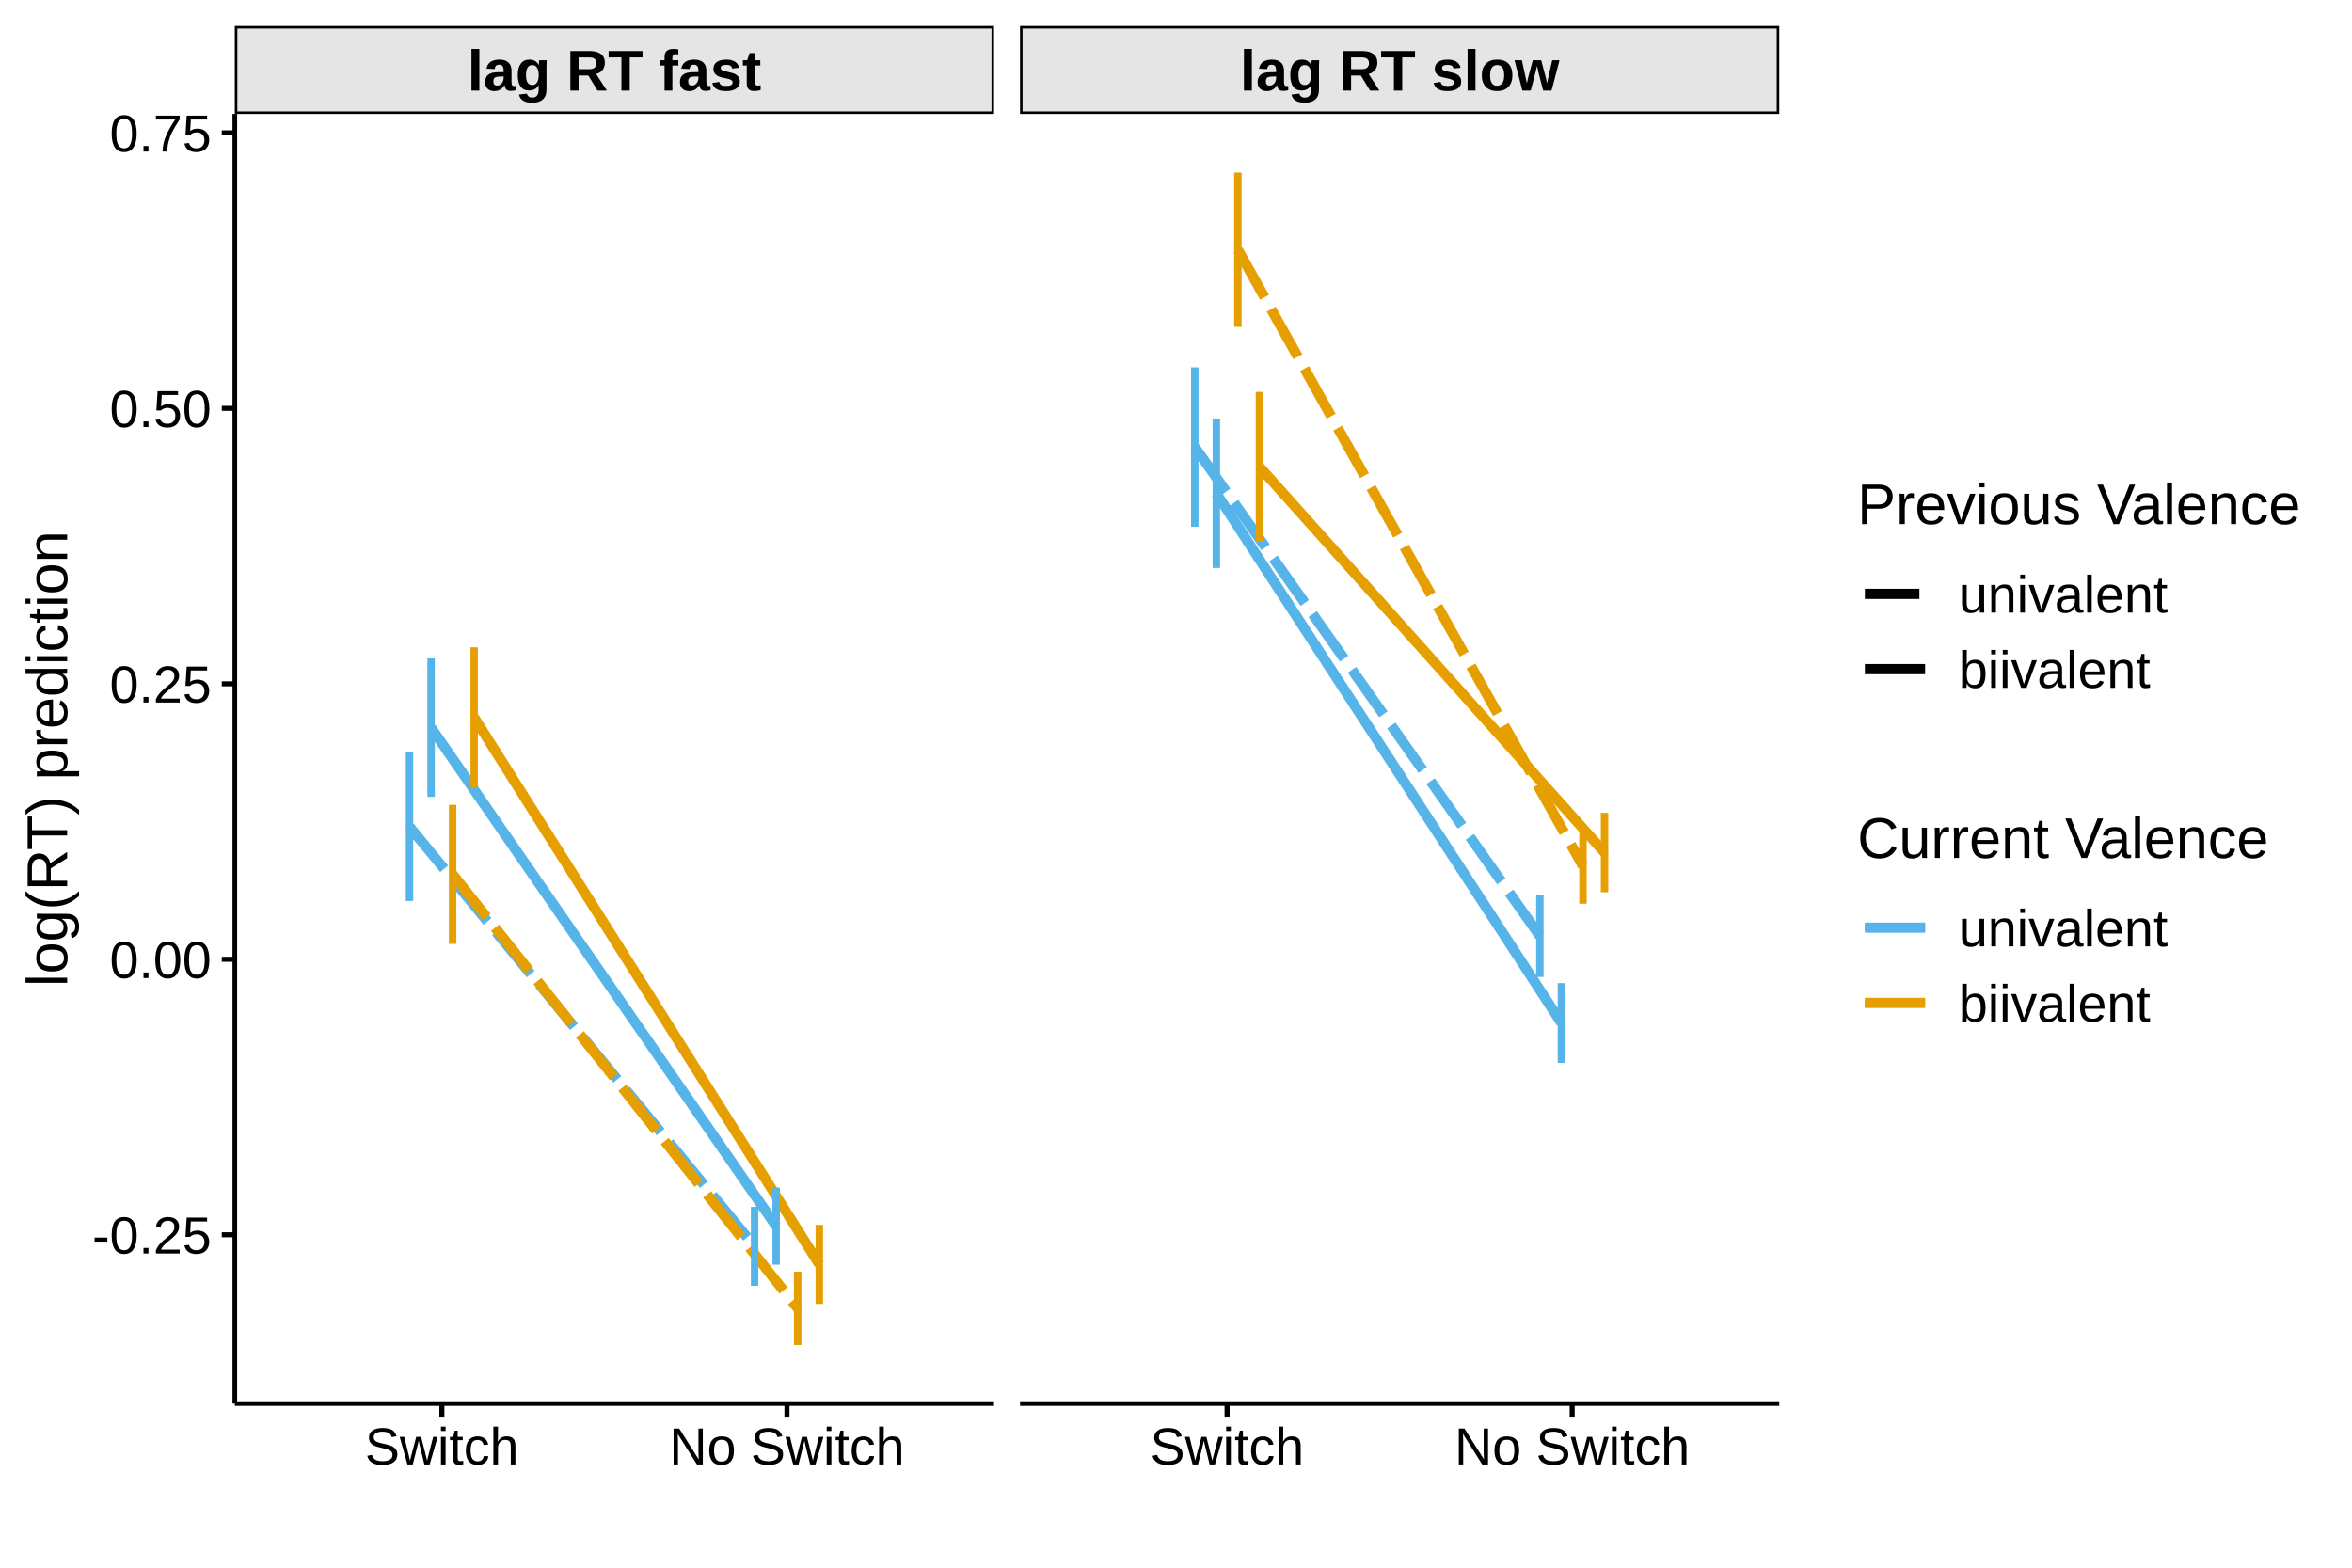
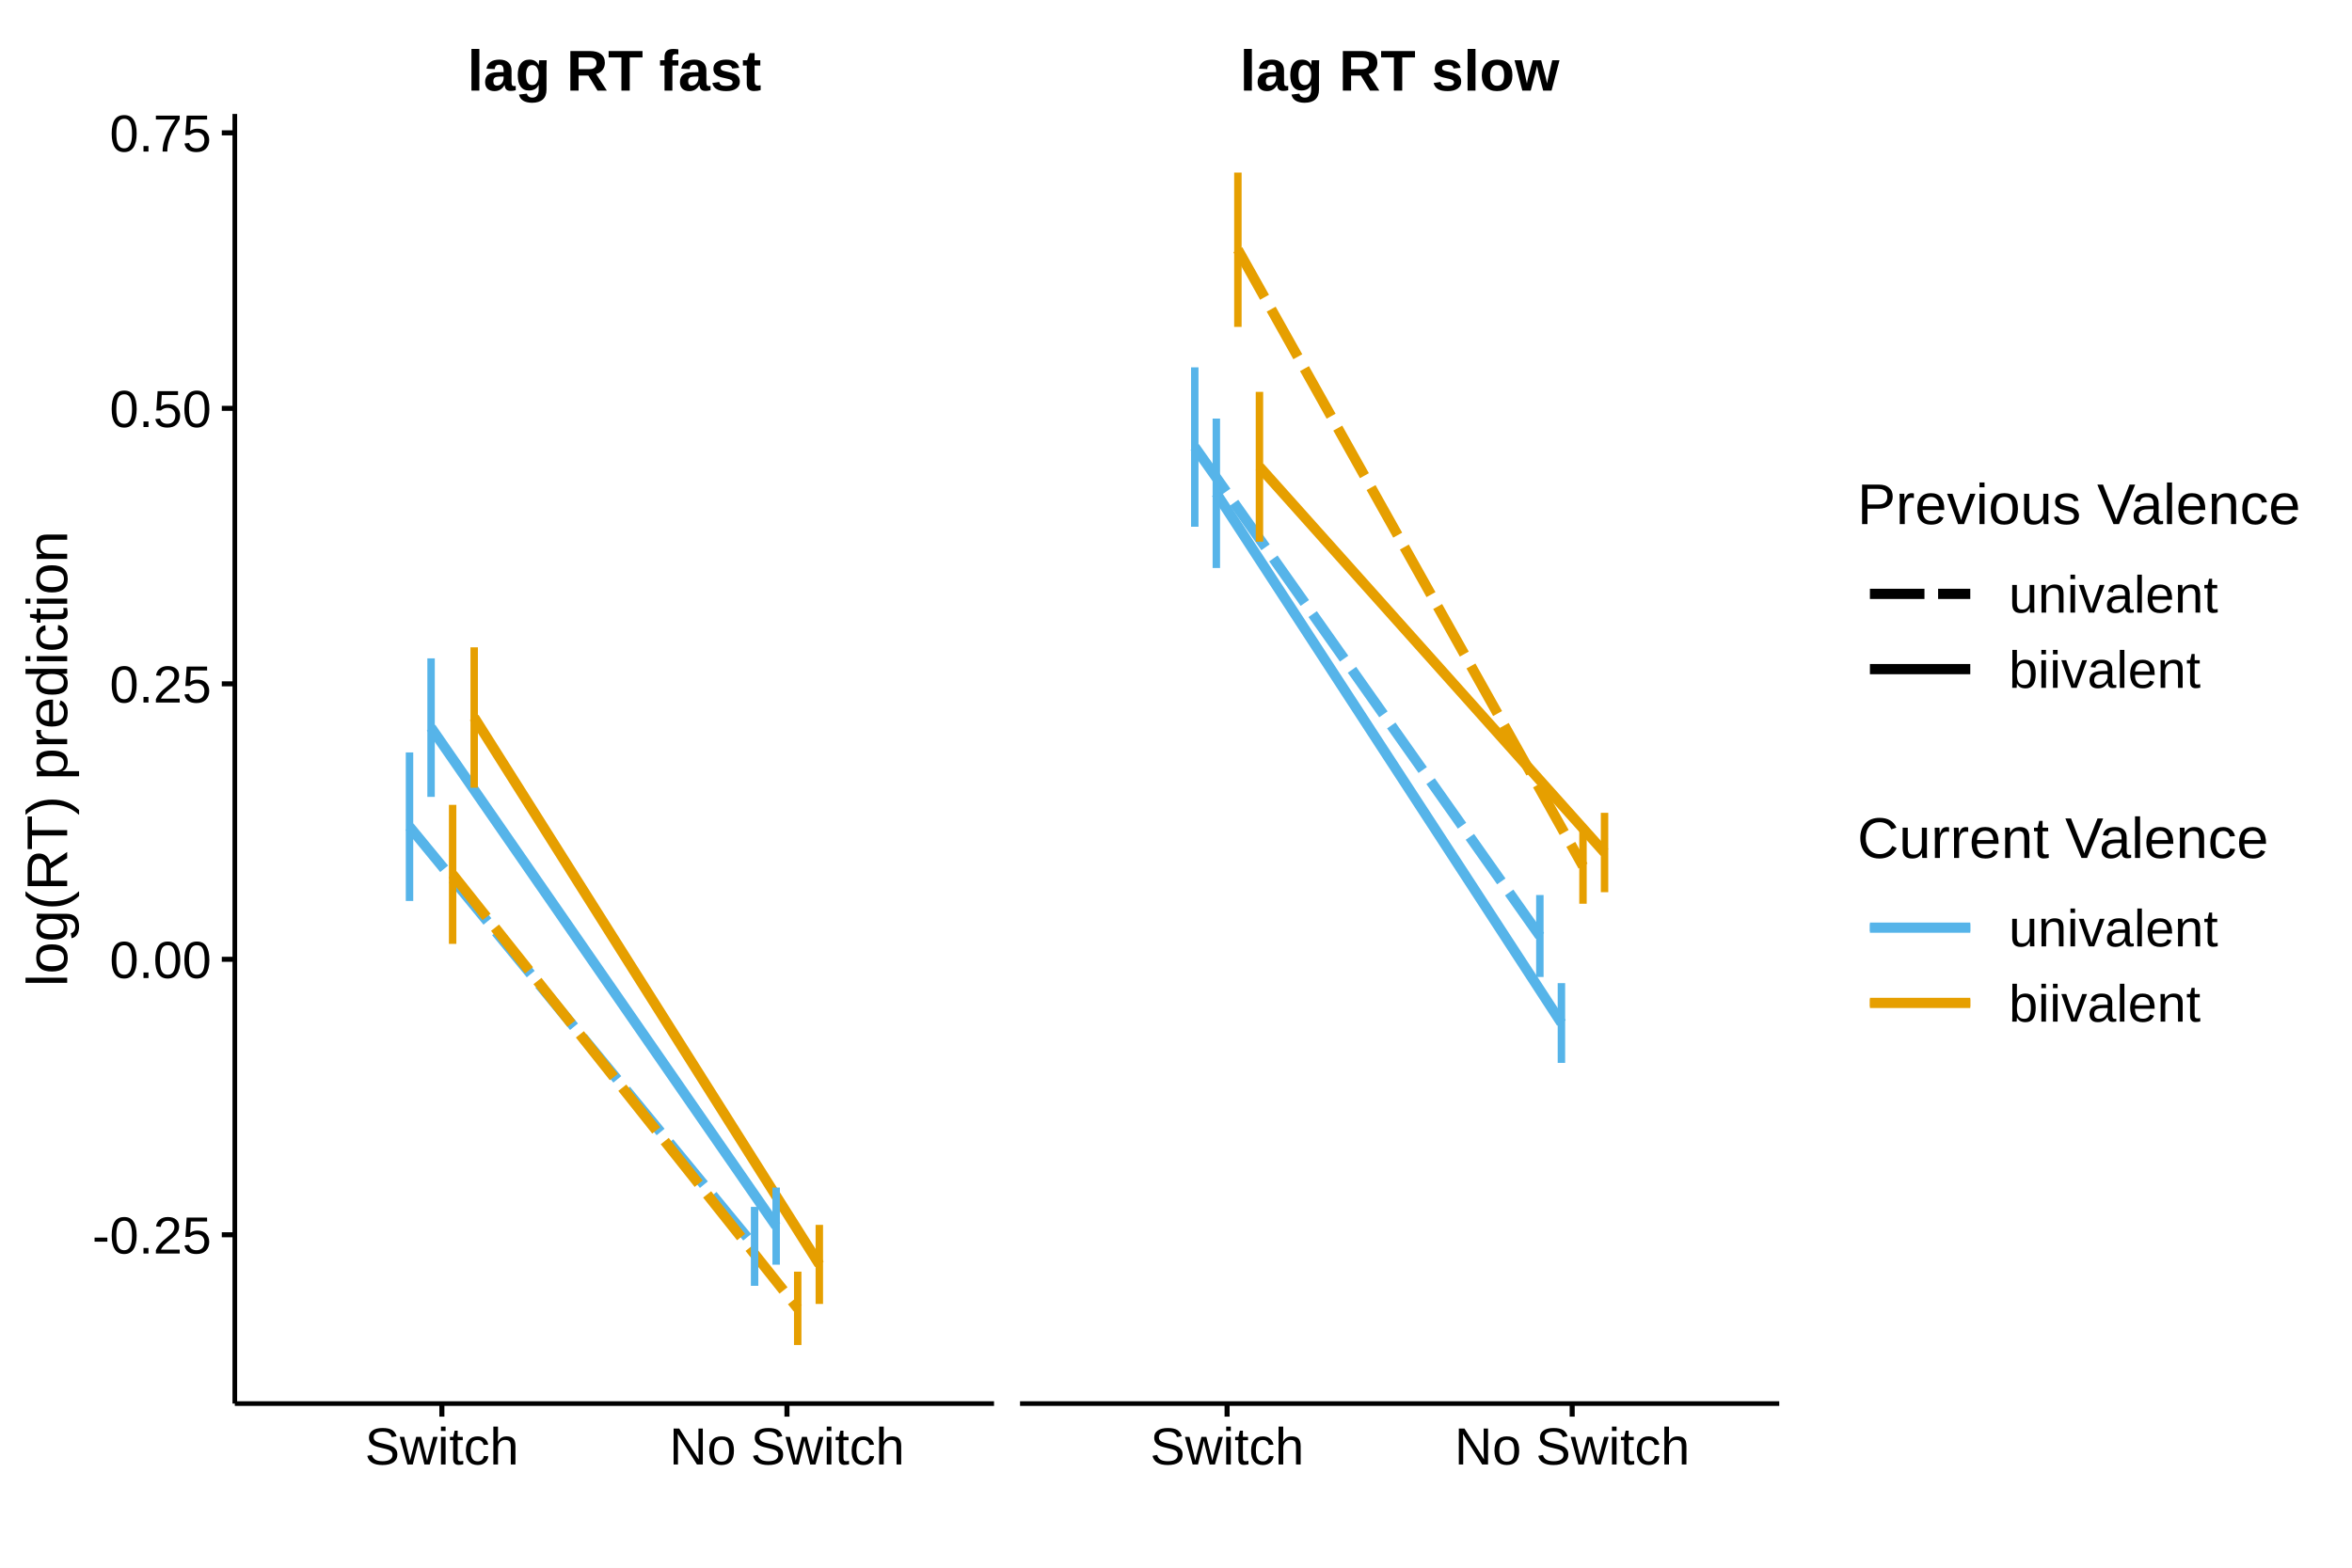
<svg xmlns="http://www.w3.org/2000/svg" width="540.00pt" height="360.00pt" viewBox="0 0 540.00 360.00">
  <g class="svglite">
    <defs>
      <style type="text/css">
    .svglite line, .svglite polyline, .svglite polygon, .svglite path, .svglite rect, .svglite circle {
      fill: none;
      stroke: #000000;
      stroke-linecap: round;
      stroke-linejoin: round;
      stroke-miterlimit: 10.00;
    }
    .svglite text {
      white-space: pre;
    }
    .svglite g.glyphgroup path {
      fill: inherit;
      stroke: none;
    }
  </style>
    </defs>
    <rect width="100%" height="100%" style="stroke: none; fill: #FFFFFF;" />
    <defs>
      <clipPath id="cpMC4wMHw1NDAuMDB8MC4wMHwzNjAuMDA=">
        <rect x="0.00" y="0.00" width="540.00" height="360.00" />
      </clipPath>
    </defs>
    <g clip-path="url(#cpMC4wMHw1NDAuMDB8MC4wMHwzNjAuMDA=)">
      <rect x="0" y="0.00" width="540.00" height="360.00" style="stroke-width: 1.16; stroke: #FFFFFF; fill: #FFFFFF;" />
    </g>
    <defs>
      <clipPath id="cpNTMuOTF8MjI4LjIyfDI2LjE3fDMyMi4zMg==">
        <rect x="53.91" y="26.17" width="174.31" height="296.15" />
      </clipPath>
    </defs>
    <g clip-path="url(#cpNTMuOTF8MjI4LjIyfDI2LjE3fDMyMi4zMg==)">
      <rect x="53.91" y="26.17" width="174.31" height="296.15" style="stroke-width: 1.16; stroke: none; fill: #FFFFFF;" />
      <polyline points="94.02,189.84 173.25,286.20 " style="stroke-width: 2.35; stroke: #56B4E9; stroke-dasharray: 12.52,3.13; stroke-linecap: butt;" />
      <polyline points="98.97,167.09 178.20,281.56 " style="stroke-width: 2.35; stroke: #56B4E9; stroke-linecap: butt;" />
      <polyline points="103.92,200.78 183.15,300.44 " style="stroke-width: 2.35; stroke: #E69F00; stroke-dasharray: 12.52,3.13; stroke-linecap: butt;" />
      <polyline points="108.87,164.77 188.11,290.35 " style="stroke-width: 2.35; stroke: #E69F00; stroke-linecap: butt;" />
      <polyline points="173.25,277.14 173.25,277.14 " style="stroke-width: 1.71; stroke: #56B4E9; stroke-linecap: butt;" />
      <polyline points="173.25,277.14 173.25,295.27 " style="stroke-width: 1.71; stroke: #56B4E9; stroke-linecap: butt;" />
      <polyline points="173.25,295.27 173.25,295.27 " style="stroke-width: 1.71; stroke: #56B4E9; stroke-linecap: butt;" />
      <polyline points="183.15,292.02 183.15,292.02 " style="stroke-width: 1.71; stroke: #E69F00; stroke-linecap: butt;" />
      <polyline points="183.15,292.02 183.15,308.86 " style="stroke-width: 1.71; stroke: #E69F00; stroke-linecap: butt;" />
      <polyline points="183.15,308.86 183.15,308.86 " style="stroke-width: 1.71; stroke: #E69F00; stroke-linecap: butt;" />
      <polyline points="178.20,272.70 178.20,272.70 " style="stroke-width: 1.71; stroke: #56B4E9; stroke-linecap: butt;" />
      <polyline points="178.20,272.70 178.20,290.42 " style="stroke-width: 1.71; stroke: #56B4E9; stroke-linecap: butt;" />
      <polyline points="178.20,290.42 178.20,290.42 " style="stroke-width: 1.71; stroke: #56B4E9; stroke-linecap: butt;" />
      <polyline points="188.11,281.27 188.11,281.27 " style="stroke-width: 1.71; stroke: #E69F00; stroke-linecap: butt;" />
      <polyline points="188.11,281.27 188.11,299.44 " style="stroke-width: 1.71; stroke: #E69F00; stroke-linecap: butt;" />
      <polyline points="188.11,299.44 188.11,299.44 " style="stroke-width: 1.71; stroke: #E69F00; stroke-linecap: butt;" />
      <polyline points="94.02,172.79 94.02,172.79 " style="stroke-width: 1.71; stroke: #56B4E9; stroke-linecap: butt;" />
      <polyline points="94.02,172.79 94.02,206.90 " style="stroke-width: 1.71; stroke: #56B4E9; stroke-linecap: butt;" />
      <polyline points="94.02,206.90 94.02,206.90 " style="stroke-width: 1.71; stroke: #56B4E9; stroke-linecap: butt;" />
      <polyline points="103.92,184.82 103.92,184.82 " style="stroke-width: 1.71; stroke: #E69F00; stroke-linecap: butt;" />
      <polyline points="103.92,184.82 103.92,216.75 " style="stroke-width: 1.71; stroke: #E69F00; stroke-linecap: butt;" />
      <polyline points="103.92,216.75 103.92,216.75 " style="stroke-width: 1.71; stroke: #E69F00; stroke-linecap: butt;" />
      <polyline points="98.97,151.19 98.97,151.19 " style="stroke-width: 1.71; stroke: #56B4E9; stroke-linecap: butt;" />
      <polyline points="98.97,151.19 98.97,182.99 " style="stroke-width: 1.71; stroke: #56B4E9; stroke-linecap: butt;" />
      <polyline points="98.97,182.99 98.97,182.99 " style="stroke-width: 1.71; stroke: #56B4E9; stroke-linecap: butt;" />
      <polyline points="108.87,148.65 108.87,148.65 " style="stroke-width: 1.71; stroke: #E69F00; stroke-linecap: butt;" />
      <polyline points="108.87,148.65 108.87,180.89 " style="stroke-width: 1.71; stroke: #E69F00; stroke-linecap: butt;" />
      <polyline points="108.87,180.89 108.87,180.89 " style="stroke-width: 1.71; stroke: #E69F00; stroke-linecap: butt;" />
    </g>
    <g clip-path="url(#cpMC4wMHw1NDAuMDB8MC4wMHwzNjAuMDA=)">
</g>
    <defs>
      <clipPath id="cpMjM0LjE5fDQwOC41MHwyNi4xN3wzMjIuMzI=">
        <rect x="234.19" y="26.17" width="174.31" height="296.15" />
      </clipPath>
    </defs>
    <g clip-path="url(#cpMjM0LjE5fDQwOC41MHwyNi4xN3wzMjIuMzI=)">
      <rect x="234.19" y="26.17" width="174.31" height="296.15" style="stroke-width: 1.16; stroke: none; fill: #FFFFFF;" />
      <polyline points="274.31,102.66 353.54,214.94 " style="stroke-width: 2.35; stroke: #56B4E9; stroke-dasharray: 12.52,3.13; stroke-linecap: butt;" />
      <polyline points="279.26,113.28 358.49,234.92 " style="stroke-width: 2.35; stroke: #56B4E9; stroke-linecap: butt;" />
      <polyline points="284.21,57.34 363.44,198.89 " style="stroke-width: 2.35; stroke: #E69F00; stroke-dasharray: 12.52,3.13; stroke-linecap: butt;" />
      <polyline points="289.16,107.19 368.39,195.77 " style="stroke-width: 2.35; stroke: #E69F00; stroke-linecap: butt;" />
      <polyline points="353.54,205.53 353.54,205.53 " style="stroke-width: 1.71; stroke: #56B4E9; stroke-linecap: butt;" />
      <polyline points="353.54,205.53 353.54,224.35 " style="stroke-width: 1.71; stroke: #56B4E9; stroke-linecap: butt;" />
      <polyline points="353.54,224.35 353.54,224.35 " style="stroke-width: 1.71; stroke: #56B4E9; stroke-linecap: butt;" />
      <polyline points="363.44,190.25 363.44,190.25 " style="stroke-width: 1.71; stroke: #E69F00; stroke-linecap: butt;" />
      <polyline points="363.44,190.25 363.44,207.53 " style="stroke-width: 1.71; stroke: #E69F00; stroke-linecap: butt;" />
      <polyline points="363.44,207.53 363.44,207.53 " style="stroke-width: 1.71; stroke: #E69F00; stroke-linecap: butt;" />
      <polyline points="358.49,225.76 358.49,225.76 " style="stroke-width: 1.71; stroke: #56B4E9; stroke-linecap: butt;" />
      <polyline points="358.49,225.76 358.49,244.08 " style="stroke-width: 1.71; stroke: #56B4E9; stroke-linecap: butt;" />
      <polyline points="358.49,244.08 358.49,244.08 " style="stroke-width: 1.71; stroke: #56B4E9; stroke-linecap: butt;" />
      <polyline points="368.39,186.65 368.39,186.65 " style="stroke-width: 1.71; stroke: #E69F00; stroke-linecap: butt;" />
      <polyline points="368.39,186.65 368.39,204.88 " style="stroke-width: 1.71; stroke: #E69F00; stroke-linecap: butt;" />
      <polyline points="368.39,204.88 368.39,204.88 " style="stroke-width: 1.71; stroke: #E69F00; stroke-linecap: butt;" />
      <polyline points="274.31,84.36 274.31,84.36 " style="stroke-width: 1.71; stroke: #56B4E9; stroke-linecap: butt;" />
      <polyline points="274.31,84.36 274.31,120.96 " style="stroke-width: 1.71; stroke: #56B4E9; stroke-linecap: butt;" />
      <polyline points="274.31,120.96 274.31,120.96 " style="stroke-width: 1.71; stroke: #56B4E9; stroke-linecap: butt;" />
      <polyline points="284.21,39.63 284.21,39.63 " style="stroke-width: 1.71; stroke: #E69F00; stroke-linecap: butt;" />
      <polyline points="284.21,39.63 284.21,75.06 " style="stroke-width: 1.71; stroke: #E69F00; stroke-linecap: butt;" />
      <polyline points="284.21,75.06 284.21,75.06 " style="stroke-width: 1.71; stroke: #E69F00; stroke-linecap: butt;" />
      <polyline points="279.26,96.12 279.26,96.12 " style="stroke-width: 1.71; stroke: #56B4E9; stroke-linecap: butt;" />
      <polyline points="279.26,96.12 279.26,130.43 " style="stroke-width: 1.71; stroke: #56B4E9; stroke-linecap: butt;" />
      <polyline points="279.26,130.43 279.26,130.43 " style="stroke-width: 1.71; stroke: #56B4E9; stroke-linecap: butt;" />
      <polyline points="289.16,89.99 289.16,89.99 " style="stroke-width: 1.71; stroke: #E69F00; stroke-linecap: butt;" />
      <polyline points="289.16,89.99 289.16,124.39 " style="stroke-width: 1.71; stroke: #E69F00; stroke-linecap: butt;" />
      <polyline points="289.16,124.39 289.16,124.39 " style="stroke-width: 1.71; stroke: #E69F00; stroke-linecap: butt;" />
    </g>
    <g clip-path="url(#cpMC4wMHw1NDAuMDB8MC4wMHwzNjAuMDA=)">
</g>
    <defs>
      <clipPath id="cpNTMuOTF8MjI4LjIyfDUuOTh8MjYuMTc=">
        <rect x="53.91" y="5.98" width="174.31" height="20.19" />
      </clipPath>
    </defs>
    <g clip-path="url(#cpNTMuOTF8MjI4LjIyfDUuOTh8MjYuMTc=)">
-       <rect x="53.91" y="5.98" width="174.31" height="20.19" style="stroke-width: 1.16; fill: #E5E5E5;" />
+       <rect x="53.91" y="5.98" width="174.31" height="20.19" style="stroke-width: 1.16; stroke: #FFFFFF; fill: #FFFFFF;" />
      <text x="141.06" y="20.80" text-anchor="middle" style="font-size: 13.20px; font-weight: bold; font-family: &quot;Arial&quot;;" textLength="67.39px" lengthAdjust="spacingAndGlyphs">lag RT fast</text>
    </g>
    <g clip-path="url(#cpMC4wMHw1NDAuMDB8MC4wMHwzNjAuMDA=)">
</g>
    <defs>
      <clipPath id="cpMjM0LjE5fDQwOC41MHw1Ljk4fDI2LjE3">
        <rect x="234.19" y="5.98" width="174.31" height="20.19" />
      </clipPath>
    </defs>
    <g clip-path="url(#cpMjM0LjE5fDQwOC41MHw1Ljk4fDI2LjE3)">
-       <rect x="234.19" y="5.98" width="174.31" height="20.19" style="stroke-width: 1.16; fill: #E5E5E5;" />
+       <rect x="234.19" y="5.98" width="174.31" height="20.19" style="stroke-width: 1.16; stroke: #FFFFFF; fill: #FFFFFF;" />
      <text x="321.35" y="20.80" text-anchor="middle" style="font-size: 13.20px; font-weight: bold; font-family: &quot;Arial&quot;;" textLength="73.25px" lengthAdjust="spacingAndGlyphs">lag RT slow</text>
    </g>
    <g clip-path="url(#cpMC4wMHw1NDAuMDB8MC4wMHwzNjAuMDA=)">
      <polyline points="53.91,322.32 228.22,322.32 " style="stroke-width: 1.07; stroke-linecap: butt;" />
      <polyline points="101.45,325.31 101.45,322.32 " style="stroke-width: 1.16; stroke-linecap: butt;" />
      <polyline points="180.68,325.31 180.68,322.32 " style="stroke-width: 1.16; stroke-linecap: butt;" />
      <text x="101.45" y="336.30" text-anchor="middle" style="font-size: 12.00px; font-family: &quot;Arial&quot;;" textLength="35.34px" lengthAdjust="spacingAndGlyphs">Switch</text>
      <text x="180.68" y="336.30" text-anchor="middle" style="font-size: 12.00px; font-family: &quot;Arial&quot;;" textLength="54.02px" lengthAdjust="spacingAndGlyphs">No Switch</text>
      <polyline points="234.19,322.32 408.50,322.32 " style="stroke-width: 1.07; stroke-linecap: butt;" />
      <polyline points="281.73,325.31 281.73,322.32 " style="stroke-width: 1.16; stroke-linecap: butt;" />
      <polyline points="360.96,325.31 360.96,322.32 " style="stroke-width: 1.16; stroke-linecap: butt;" />
      <text x="281.73" y="336.30" text-anchor="middle" style="font-size: 12.00px; font-family: &quot;Arial&quot;;" textLength="35.34px" lengthAdjust="spacingAndGlyphs">Switch</text>
      <text x="360.96" y="336.30" text-anchor="middle" style="font-size: 12.00px; font-family: &quot;Arial&quot;;" textLength="54.02px" lengthAdjust="spacingAndGlyphs">No Switch</text>
      <polyline points="53.91,322.32 53.91,26.17 " style="stroke-width: 1.07; stroke-linecap: butt;" />
      <text x="48.53" y="287.85" text-anchor="end" style="font-size: 12.00px; font-family: &quot;Arial&quot;;" textLength="27.34px" lengthAdjust="spacingAndGlyphs">-0.25</text>
      <text x="48.53" y="224.59" text-anchor="end" style="font-size: 12.00px; font-family: &quot;Arial&quot;;" textLength="23.34px" lengthAdjust="spacingAndGlyphs">0.00</text>
      <text x="48.53" y="161.33" text-anchor="end" style="font-size: 12.00px; font-family: &quot;Arial&quot;;" textLength="23.34px" lengthAdjust="spacingAndGlyphs">0.25</text>
      <text x="48.53" y="98.07" text-anchor="end" style="font-size: 12.00px; font-family: &quot;Arial&quot;;" textLength="23.34px" lengthAdjust="spacingAndGlyphs">0.50</text>
      <text x="48.53" y="34.81" text-anchor="end" style="font-size: 12.00px; font-family: &quot;Arial&quot;;" textLength="23.34px" lengthAdjust="spacingAndGlyphs">0.75</text>
      <polyline points="50.92,283.55 53.91,283.55 " style="stroke-width: 1.16; stroke-linecap: butt;" />
      <polyline points="50.92,220.29 53.91,220.29 " style="stroke-width: 1.16; stroke-linecap: butt;" />
      <polyline points="50.92,157.03 53.91,157.03 " style="stroke-width: 1.16; stroke-linecap: butt;" />
      <polyline points="50.92,93.77 53.91,93.77 " style="stroke-width: 1.16; stroke-linecap: butt;" />
      <polyline points="50.92,30.51 53.91,30.51 " style="stroke-width: 1.16; stroke-linecap: butt;" />
      <text transform="translate(15.42,174.24) rotate(-90)" text-anchor="middle" style="font-size: 13.20px; font-family: &quot;Arial&quot;;" textLength="104.55px" lengthAdjust="spacingAndGlyphs">log(RT) prediction</text>
      <rect x="420.46" y="103.55" width="113.56" height="64.71" style="stroke-width: 1.16; stroke: none; fill: #FFFFFF;" />
      <text x="426.44" y="120.36" style="font-size: 13.20px; font-family: &quot;Arial&quot;;" textLength="101.61px" lengthAdjust="spacingAndGlyphs">Previous Valence</text>
-       <rect x="426.44" y="127.73" width="17.28" height="17.28" style="stroke-width: 1.16; stroke: none; fill: #FFFFFF;" />
-       <line x1="428.16" y1="136.37" x2="441.99" y2="136.37" style="stroke-width: 2.35; stroke-dasharray: 12.52,3.13; stroke-linecap: butt;" />
-       <rect x="426.44" y="145.01" width="17.28" height="17.28" style="stroke-width: 1.16; stroke: none; fill: #FFFFFF;" />
-       <line x1="428.16" y1="153.65" x2="441.99" y2="153.65" style="stroke-width: 2.35; stroke-linecap: butt;" />
-       <text x="449.69" y="140.67" style="font-size: 12.00px; font-family: &quot;Arial&quot;;" textLength="48.03px" lengthAdjust="spacingAndGlyphs">univalent</text>
-       <text x="449.69" y="157.95" style="font-size: 12.00px; font-family: &quot;Arial&quot;;" textLength="44.03px" lengthAdjust="spacingAndGlyphs">biivalent</text>
+       <rect x="426.44" y="127.73" width="28.80" height="17.28" style="stroke-width: 1.16; stroke: none; fill: #FFFFFF;" />
+       <line x1="429.32" y1="136.37" x2="452.36" y2="136.37" style="stroke-width: 2.35; stroke-dasharray: 12.52,3.13; stroke-linecap: butt;" />
+       <rect x="426.44" y="145.01" width="28.80" height="17.28" style="stroke-width: 1.16; stroke: none; fill: #FFFFFF;" />
+       <line x1="429.32" y1="153.65" x2="452.36" y2="153.65" style="stroke-width: 2.35; stroke-linecap: butt;" />
+       <text x="461.21" y="140.67" style="font-size: 12.00px; font-family: &quot;Arial&quot;;" textLength="48.03px" lengthAdjust="spacingAndGlyphs">univalent</text>
+       <text x="461.21" y="157.95" style="font-size: 12.00px; font-family: &quot;Arial&quot;;" textLength="44.03px" lengthAdjust="spacingAndGlyphs">biivalent</text>
      <rect x="420.46" y="180.22" width="106.22" height="64.71" style="stroke-width: 1.16; stroke: none; fill: #FFFFFF;" />
      <text x="426.44" y="197.03" style="font-size: 13.20px; font-family: &quot;Arial&quot;;" textLength="94.27px" lengthAdjust="spacingAndGlyphs">Current Valence</text>
-       <rect x="426.44" y="204.39" width="17.28" height="17.28" style="stroke-width: 1.16; stroke: none; fill: #FFFFFF;" />
-       <line x1="428.16" y1="213.03" x2="441.99" y2="213.03" style="stroke-width: 2.35; stroke: #56B4E9; stroke-linecap: butt;" />
-       <line x1="428.16" y1="213.03" x2="441.99" y2="213.03" style="stroke-width: 1.71; stroke: #56B4E9; stroke-linecap: butt;" />
-       <rect x="426.44" y="221.67" width="17.28" height="17.28" style="stroke-width: 1.16; stroke: none; fill: #FFFFFF;" />
-       <line x1="428.16" y1="230.31" x2="441.99" y2="230.31" style="stroke-width: 2.35; stroke: #E69F00; stroke-linecap: butt;" />
-       <line x1="428.16" y1="230.31" x2="441.99" y2="230.31" style="stroke-width: 1.71; stroke: #E69F00; stroke-linecap: butt;" />
-       <text x="449.69" y="217.33" style="font-size: 12.00px; font-family: &quot;Arial&quot;;" textLength="48.03px" lengthAdjust="spacingAndGlyphs">univalent</text>
-       <text x="449.69" y="234.61" style="font-size: 12.00px; font-family: &quot;Arial&quot;;" textLength="44.03px" lengthAdjust="spacingAndGlyphs">biivalent</text>
+       <rect x="426.44" y="204.39" width="28.80" height="17.28" style="stroke-width: 1.16; stroke: none; fill: #FFFFFF;" />
+       <line x1="429.32" y1="213.03" x2="452.36" y2="213.03" style="stroke-width: 2.35; stroke: #56B4E9; stroke-linecap: butt;" />
+       <line x1="429.32" y1="213.03" x2="452.36" y2="213.03" style="stroke-width: 1.71; stroke: #56B4E9; stroke-linecap: butt;" />
+       <rect x="426.44" y="221.67" width="28.80" height="17.28" style="stroke-width: 1.16; stroke: none; fill: #FFFFFF;" />
+       <line x1="429.32" y1="230.31" x2="452.36" y2="230.31" style="stroke-width: 2.35; stroke: #E69F00; stroke-linecap: butt;" />
+       <line x1="429.32" y1="230.31" x2="452.36" y2="230.31" style="stroke-width: 1.71; stroke: #E69F00; stroke-linecap: butt;" />
+       <text x="461.21" y="217.33" style="font-size: 12.00px; font-family: &quot;Arial&quot;;" textLength="48.03px" lengthAdjust="spacingAndGlyphs">univalent</text>
+       <text x="461.21" y="234.61" style="font-size: 12.00px; font-family: &quot;Arial&quot;;" textLength="44.03px" lengthAdjust="spacingAndGlyphs">biivalent</text>
    </g>
  </g>
</svg>
